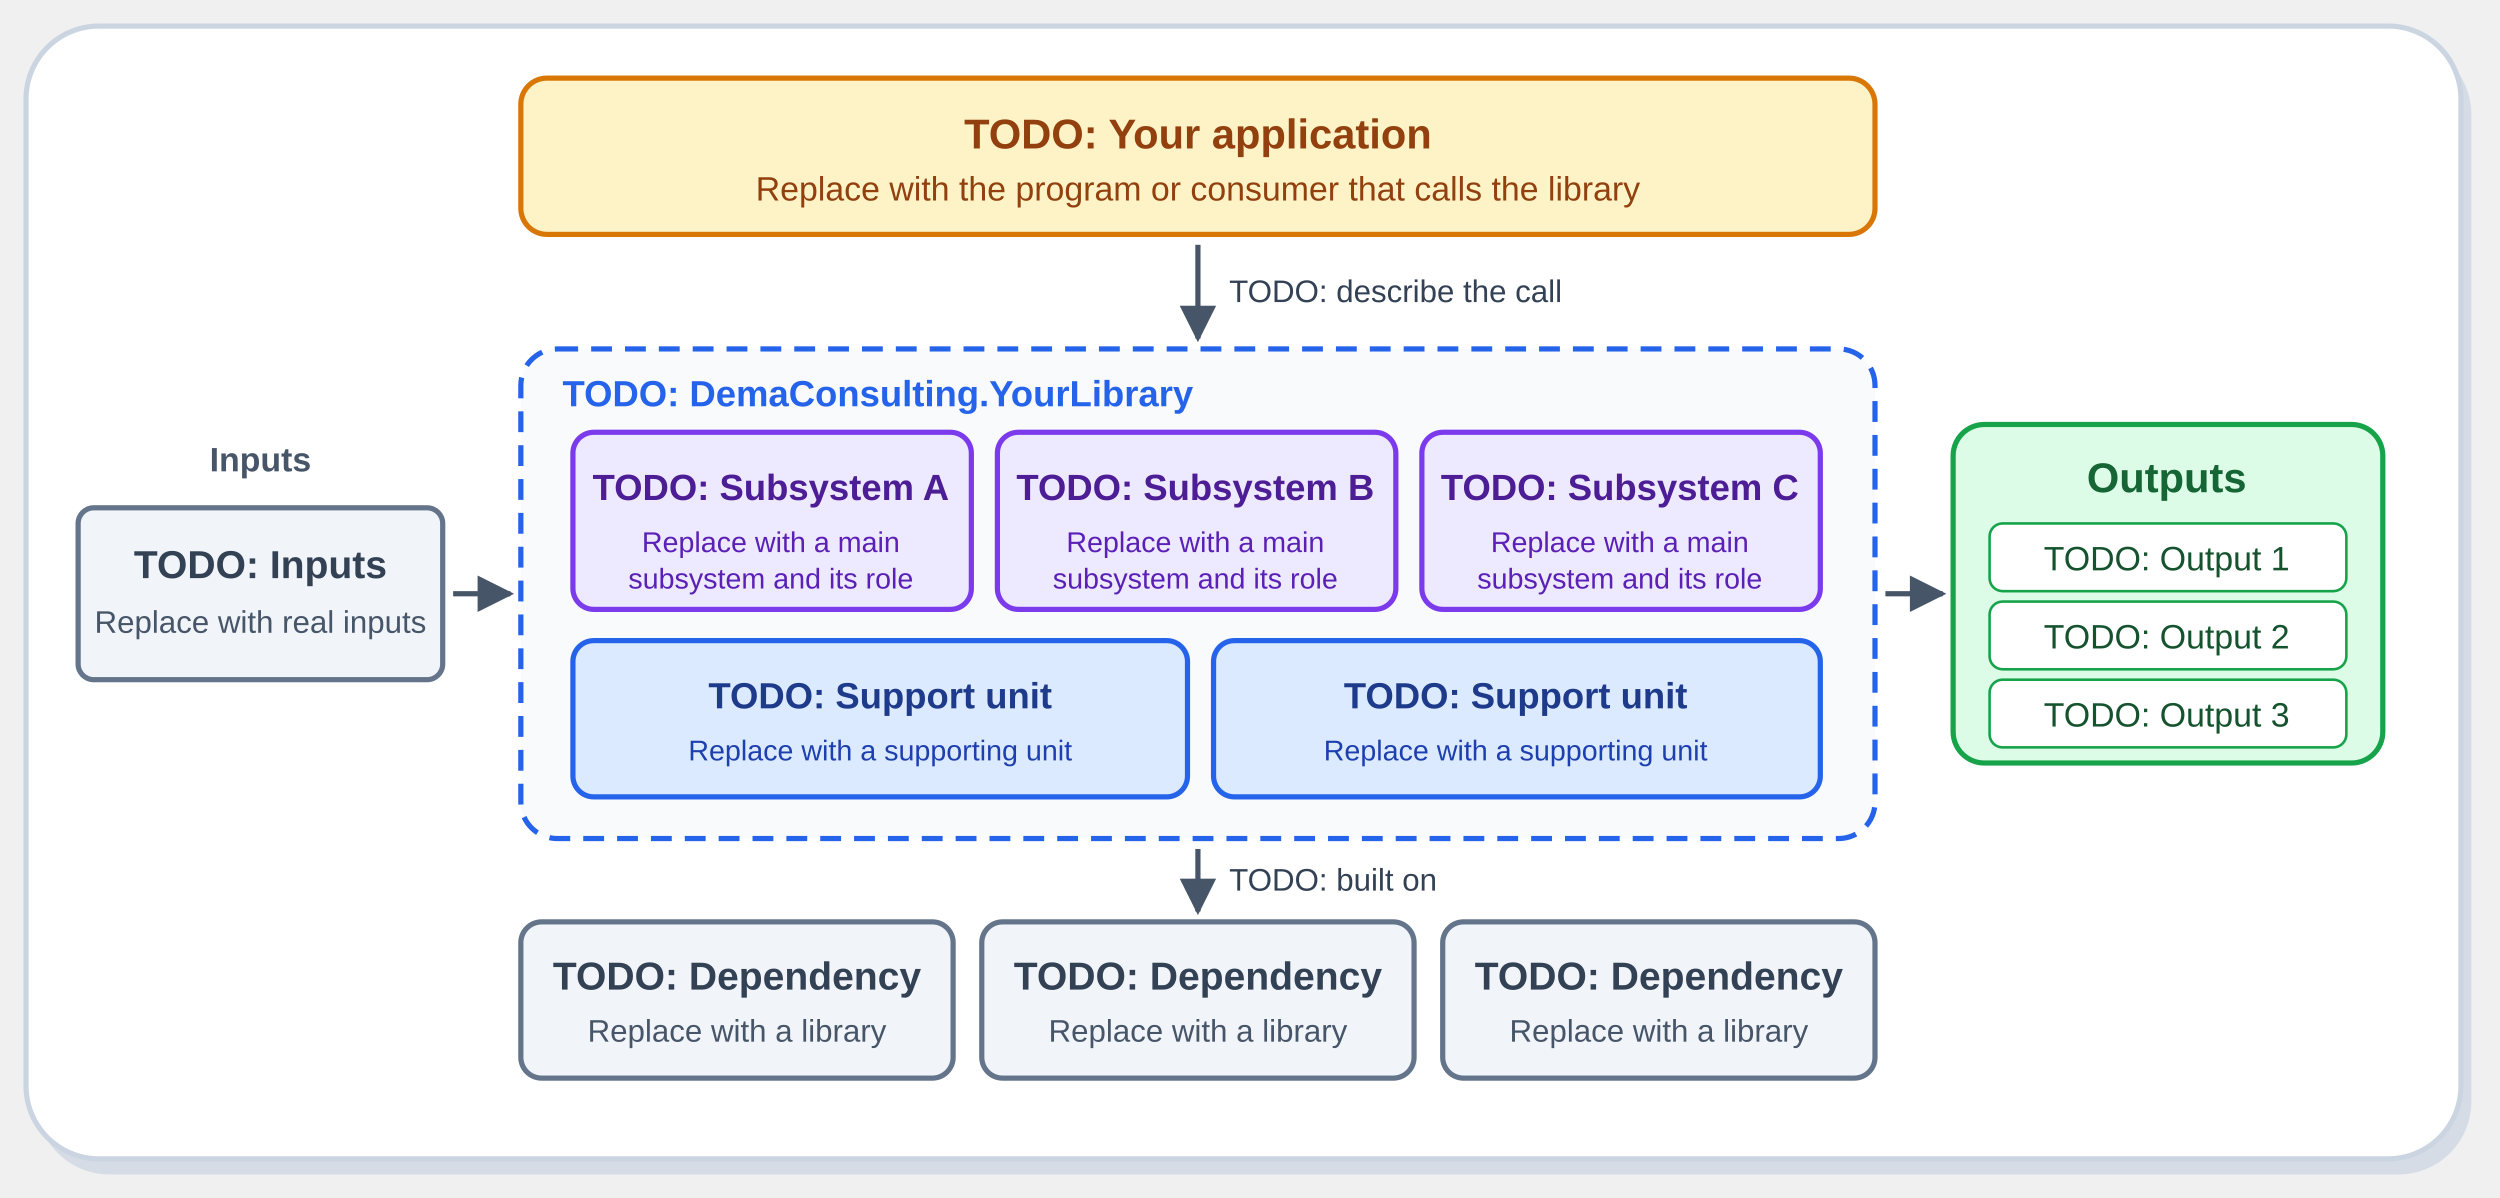
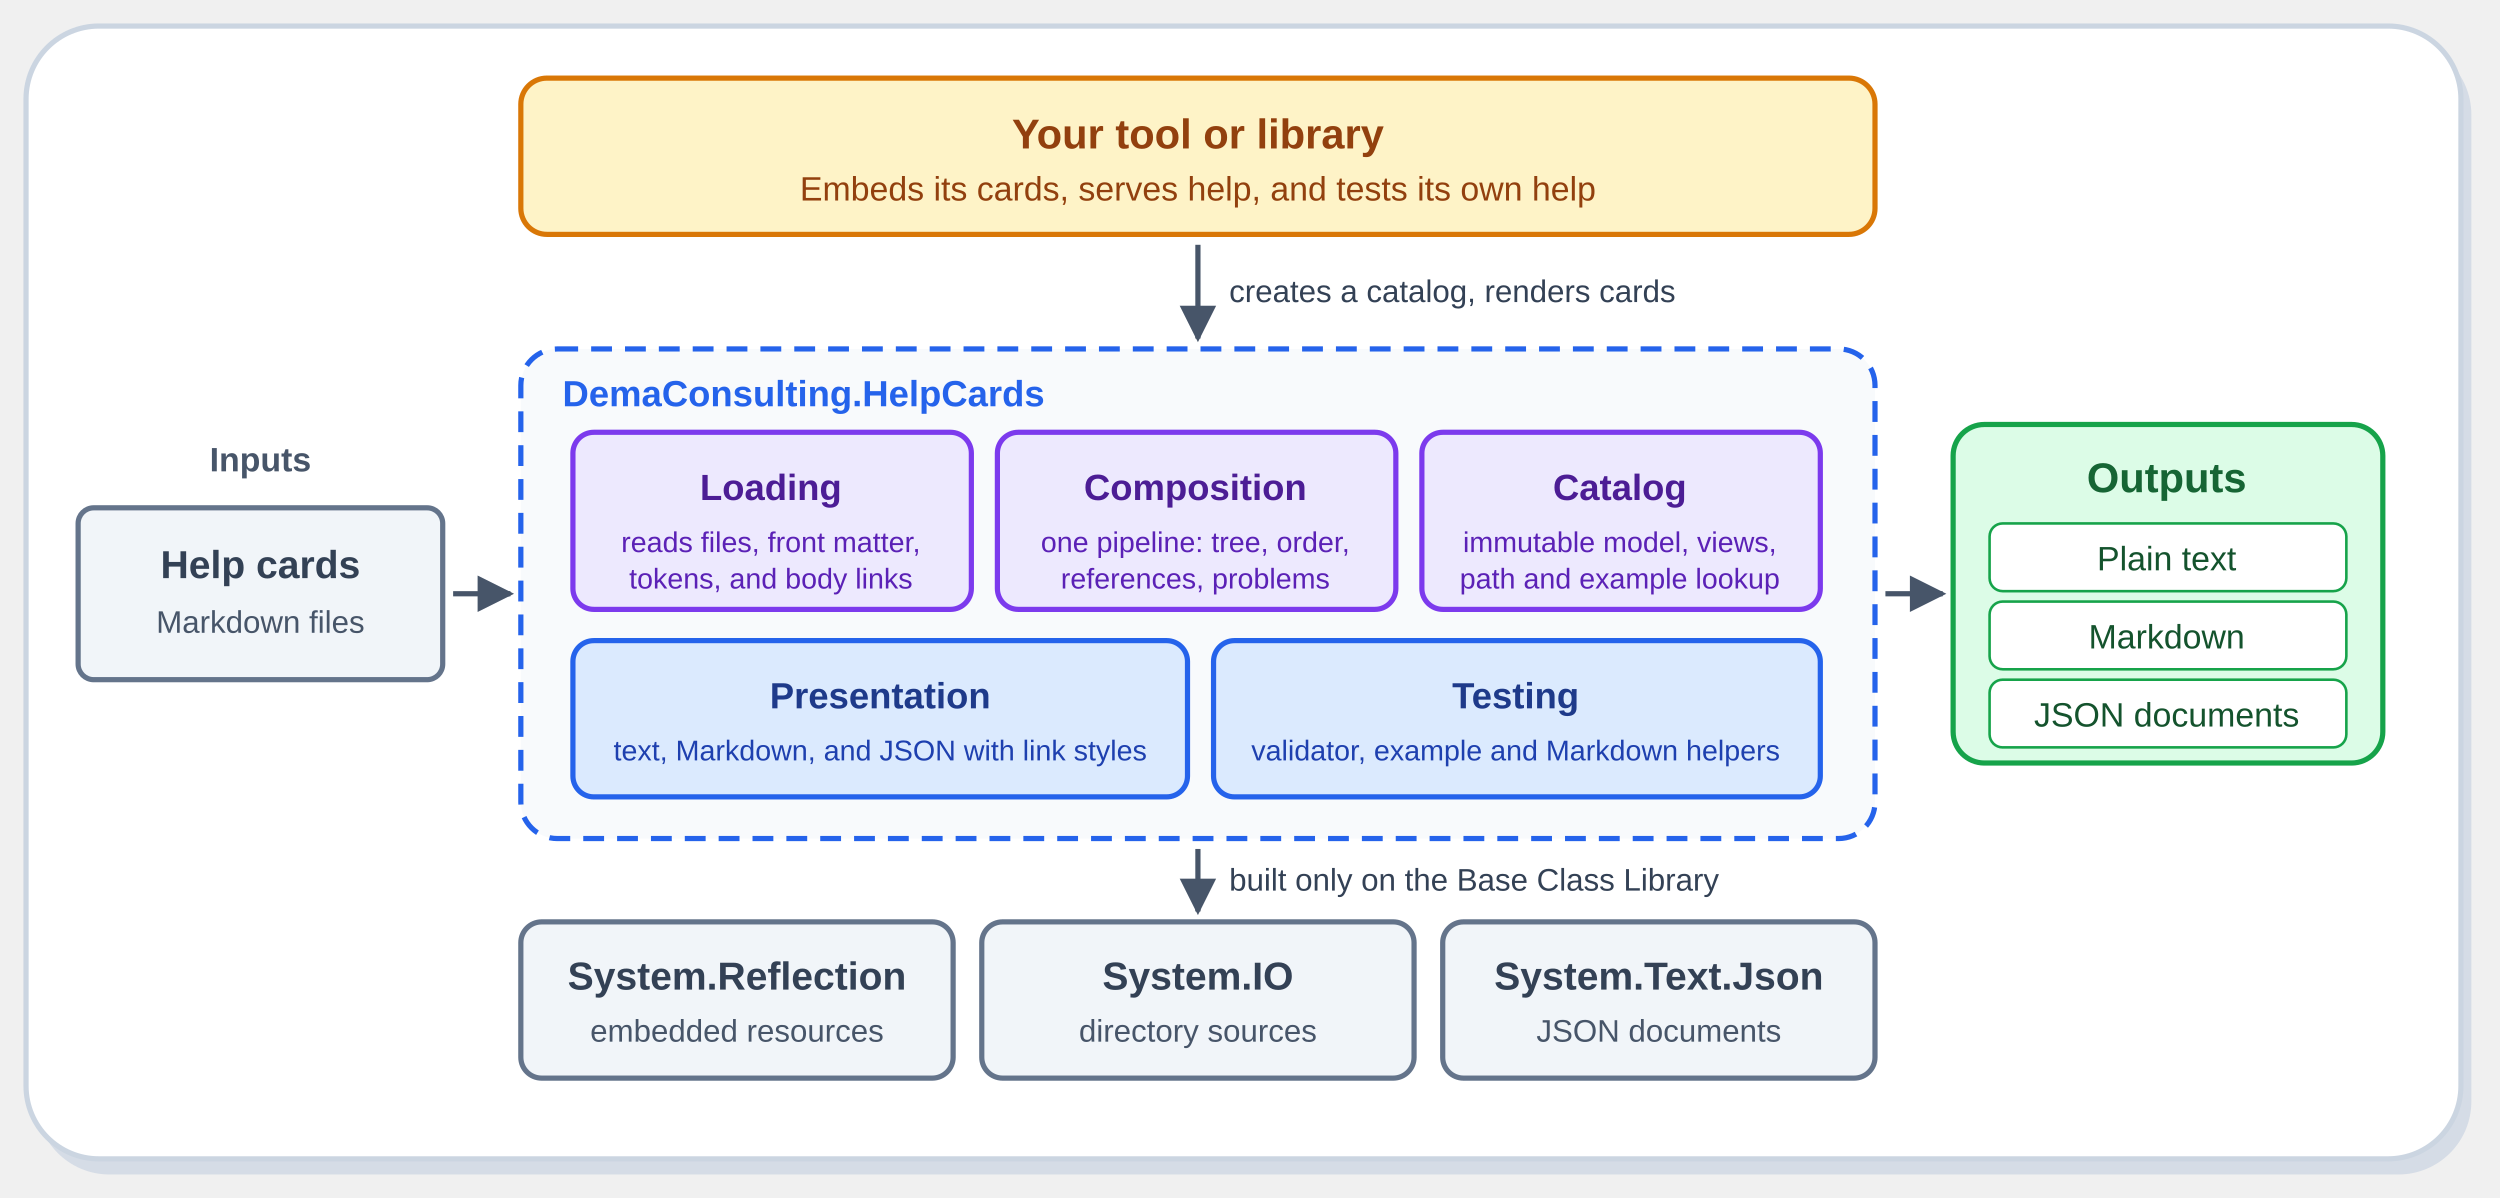
<svg xmlns="http://www.w3.org/2000/svg" width="960" height="460" viewBox="0 0 960 460" font-family="Segoe UI, Arial, sans-serif">
  <defs>
    <marker id="a" viewBox="0 0 10 10" refX="9" refY="5" markerWidth="7" markerHeight="7" orient="auto-start-reverse">
      <path d="M0,0 L10,5 L0,10 z" fill="#475569" />
    </marker>
  </defs>
  <rect x="14" y="16" width="935" height="435" rx="28" fill="#d5dce6" />
  <rect x="10" y="10" width="935" height="435" rx="28" fill="#ffffff" stroke="#cbd5e1" stroke-width="2" />
  <g transform="translate(30,30)">
    <rect x="170" y="0" width="520" height="60" rx="10" fill="#fef3c7" stroke="#d97706" stroke-width="2" />
-     <text x="430" y="27" font-size="16" font-weight="600" fill="#92400e" text-anchor="middle">TODO: Your application</text>
-     <text x="430" y="47" font-size="13" fill="#92400e" text-anchor="middle">Replace with the program or consumer that calls the library</text>
+     <text x="430" y="27" font-size="16" font-weight="600" fill="#92400e" text-anchor="middle">Your tool or library</text>
+     <text x="430" y="47" font-size="13" fill="#92400e" text-anchor="middle">Embeds its cards, serves help, and tests its own help</text>
    <line x1="430" y1="64" x2="430" y2="100" stroke="#475569" stroke-width="2" marker-end="url(#a)" />
-     <text x="442" y="86" font-size="12" fill="#334155">TODO: describe the call</text>
+     <text x="442" y="86" font-size="12" fill="#334155">creates a catalog, renders cards</text>
    <rect x="170" y="104" width="520" height="188" rx="14" fill="#f8fafc" stroke="#2563eb" stroke-width="2" stroke-dasharray="8 5" />
-     <text x="186" y="126" font-size="14" font-weight="600" fill="#2563eb">TODO: DemaConsulting.YourLibrary</text>
+     <text x="186" y="126" font-size="14" font-weight="600" fill="#2563eb">DemaConsulting.HelpCards</text>
    <g font-size="11" fill="#5b21b6" text-anchor="middle">
      <rect x="190" y="136" width="153" height="68" rx="8" fill="#ede9fe" stroke="#7c3aed" stroke-width="2" />
-       <text x="266" y="162" font-size="14" font-weight="600" fill="#4c1d95">TODO: Subsystem A</text>
-       <text x="266" y="182">Replace with a main</text>
-       <text x="266" y="196">subsystem and its role</text>
+       <text x="266" y="162" font-size="14" font-weight="600" fill="#4c1d95">Loading</text>
+       <text x="266" y="182">reads files, front matter,</text>
+       <text x="266" y="196">tokens, and body links</text>
      <rect x="353" y="136" width="153" height="68" rx="8" fill="#ede9fe" stroke="#7c3aed" stroke-width="2" />
-       <text x="429" y="162" font-size="14" font-weight="600" fill="#4c1d95">TODO: Subsystem B</text>
-       <text x="429" y="182">Replace with a main</text>
-       <text x="429" y="196">subsystem and its role</text>
+       <text x="429" y="162" font-size="14" font-weight="600" fill="#4c1d95">Composition</text>
+       <text x="429" y="182">one pipeline: tree, order,</text>
+       <text x="429" y="196">references, problems</text>
      <rect x="516" y="136" width="153" height="68" rx="8" fill="#ede9fe" stroke="#7c3aed" stroke-width="2" />
-       <text x="592" y="162" font-size="14" font-weight="600" fill="#4c1d95">TODO: Subsystem C</text>
-       <text x="592" y="182">Replace with a main</text>
-       <text x="592" y="196">subsystem and its role</text>
+       <text x="592" y="162" font-size="14" font-weight="600" fill="#4c1d95">Catalog</text>
+       <text x="592" y="182">immutable model, views,</text>
+       <text x="592" y="196">path and example lookup</text>
    </g>
    <g font-size="11" fill="#1e40af" text-anchor="middle">
      <rect x="190" y="216" width="236" height="60" rx="8" fill="#dbeafe" stroke="#2563eb" stroke-width="2" />
-       <text x="308" y="242" font-size="14" font-weight="600" fill="#1e3a8a">TODO: Support unit</text>
-       <text x="308" y="262">Replace with a supporting unit</text>
+       <text x="308" y="242" font-size="14" font-weight="600" fill="#1e3a8a">Presentation</text>
+       <text x="308" y="262">text, Markdown, and JSON with link styles</text>
      <rect x="436" y="216" width="233" height="60" rx="8" fill="#dbeafe" stroke="#2563eb" stroke-width="2" />
-       <text x="552" y="242" font-size="14" font-weight="600" fill="#1e3a8a">TODO: Support unit</text>
-       <text x="552" y="262">Replace with a supporting unit</text>
+       <text x="552" y="242" font-size="14" font-weight="600" fill="#1e3a8a">Testing</text>
+       <text x="552" y="262">validator, example and Markdown helpers</text>
    </g>
    <line x1="430" y1="296" x2="430" y2="320" stroke="#475569" stroke-width="2" marker-end="url(#a)" />
-     <text x="442" y="312" font-size="12" fill="#334155">TODO: built on</text>
+     <text x="442" y="312" font-size="12" fill="#334155">built only on the Base Class Library</text>
    <g text-anchor="middle">
      <rect x="170" y="324" width="166" height="60" rx="8" fill="#f1f5f9" stroke="#64748b" stroke-width="2" />
-       <text x="253" y="350" font-size="15" font-weight="600" fill="#334155">TODO: Dependency</text>
-       <text x="253" y="370" font-size="12" fill="#475569">Replace with a library</text>
+       <text x="253" y="350" font-size="15" font-weight="600" fill="#334155">System.Reflection</text>
+       <text x="253" y="370" font-size="12" fill="#475569">embedded resources</text>
      <rect x="347" y="324" width="166" height="60" rx="8" fill="#f1f5f9" stroke="#64748b" stroke-width="2" />
-       <text x="430" y="350" font-size="15" font-weight="600" fill="#334155">TODO: Dependency</text>
-       <text x="430" y="370" font-size="12" fill="#475569">Replace with a library</text>
+       <text x="430" y="350" font-size="15" font-weight="600" fill="#334155">System.IO</text>
+       <text x="430" y="370" font-size="12" fill="#475569">directory sources</text>
      <rect x="524" y="324" width="166" height="60" rx="8" fill="#f1f5f9" stroke="#64748b" stroke-width="2" />
-       <text x="607" y="350" font-size="15" font-weight="600" fill="#334155">TODO: Dependency</text>
-       <text x="607" y="370" font-size="12" fill="#475569">Replace with a library</text>
+       <text x="607" y="350" font-size="15" font-weight="600" fill="#334155">System.Text.Json</text>
+       <text x="607" y="370" font-size="12" fill="#475569">JSON documents</text>
    </g>
    <text x="70" y="151" font-size="13" font-weight="600" fill="#475569" text-anchor="middle">Inputs</text>
    <rect x="0" y="165" width="140" height="66" rx="6" fill="#f1f5f9" stroke="#64748b" stroke-width="2" />
-     <text x="70" y="192" font-size="15" font-weight="600" fill="#334155" text-anchor="middle">TODO: Inputs</text>
-     <text x="70" y="213" font-size="12" fill="#475569" text-anchor="middle">Replace with real inputs</text>
+     <text x="70" y="192" font-size="15" font-weight="600" fill="#334155" text-anchor="middle">Help cards</text>
+     <text x="70" y="213" font-size="12" fill="#475569" text-anchor="middle">Markdown files</text>
    <line x1="144" y1="198" x2="166" y2="198" stroke="#475569" stroke-width="2" marker-end="url(#a)" />
    <rect x="720" y="133" width="165" height="130" rx="12" fill="#dcfce7" stroke="#16a34a" stroke-width="2" />
    <text x="802" y="159" font-size="16" font-weight="600" fill="#166534" text-anchor="middle">Outputs</text>
    <g font-size="13" fill="#14532d" text-anchor="middle">
      <rect x="734" y="171" width="137" height="26" rx="5" fill="#ffffff" stroke="#16a34a" />
-       <text x="802" y="189">TODO: Output 1</text>
+       <text x="802" y="189">Plain text</text>
      <rect x="734" y="201" width="137" height="26" rx="5" fill="#ffffff" stroke="#16a34a" />
-       <text x="802" y="219">TODO: Output 2</text>
+       <text x="802" y="219">Markdown</text>
      <rect x="734" y="231" width="137" height="26" rx="5" fill="#ffffff" stroke="#16a34a" />
-       <text x="802" y="249">TODO: Output 3</text>
+       <text x="802" y="249">JSON documents</text>
    </g>
    <line x1="694" y1="198" x2="716" y2="198" stroke="#475569" stroke-width="2" marker-end="url(#a)" />
  </g>
</svg>
